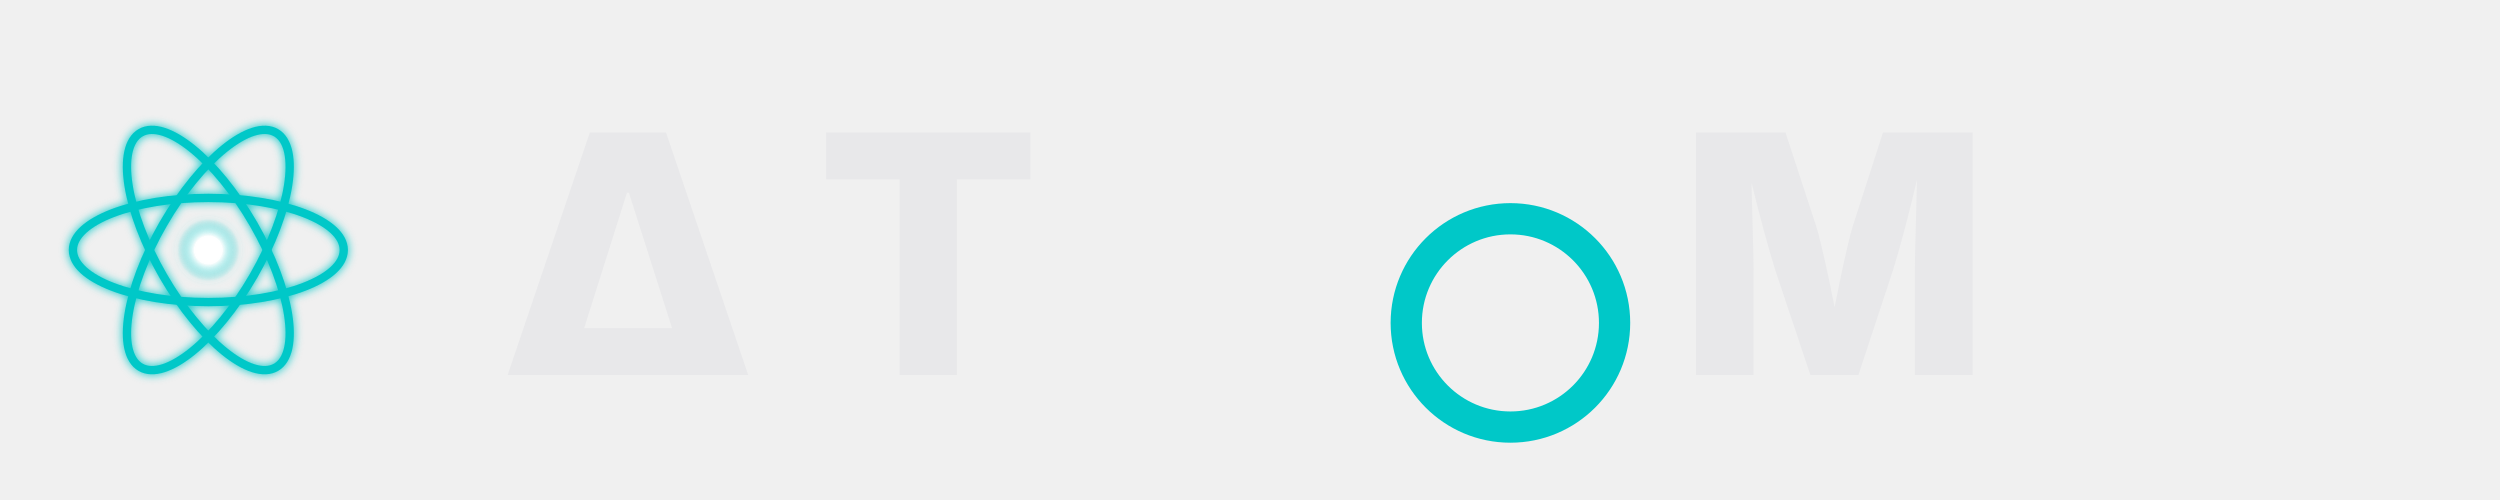
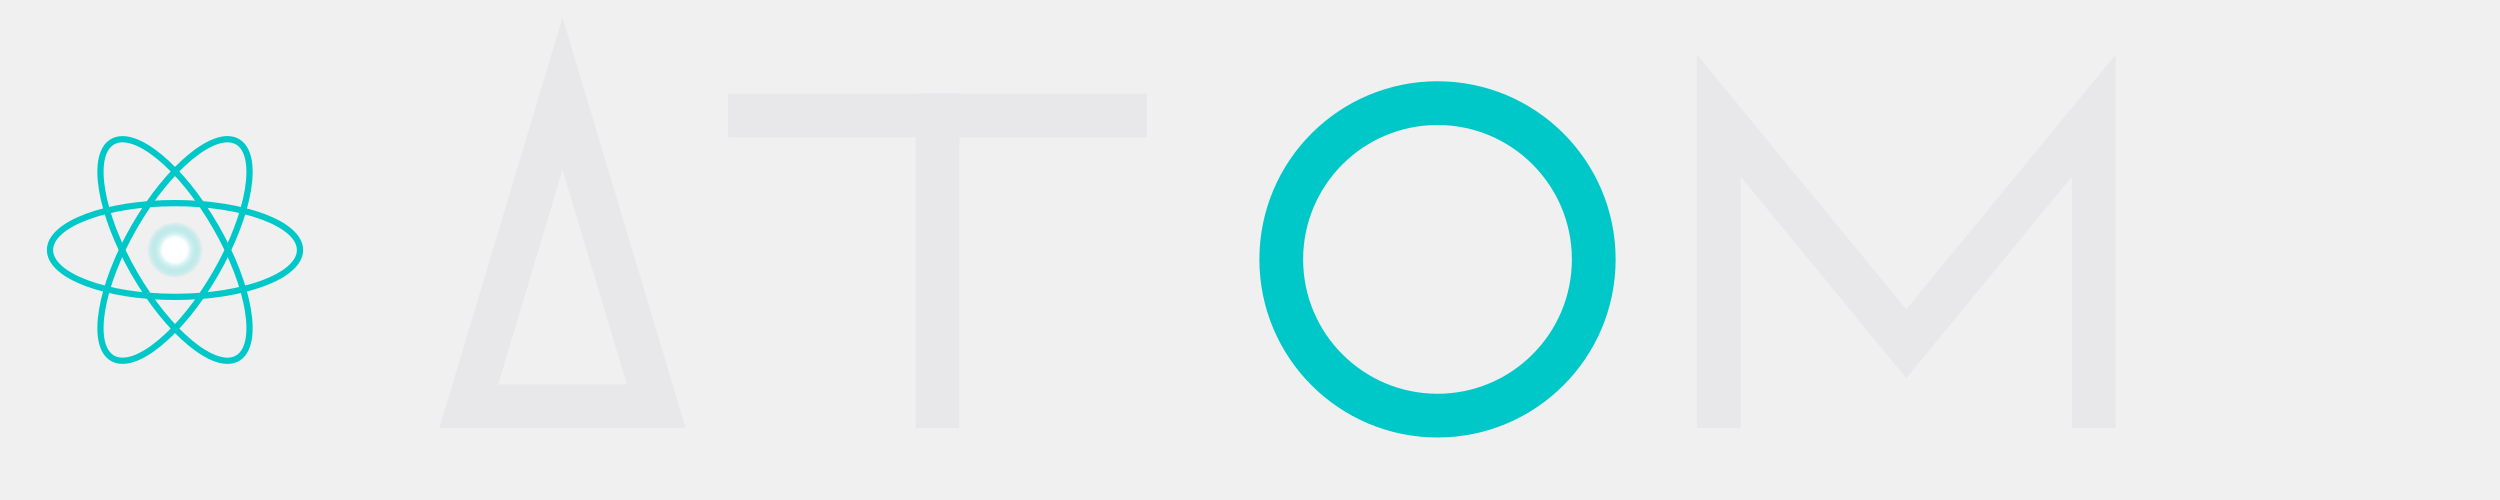
- <svg xmlns="http://www.w3.org/2000/svg" viewBox="0 0 480 96" role="img" aria-labelledby="atom-lk-title atom-lk-desc" width="480" height="96">
+ <svg xmlns="http://www.w3.org/2000/svg" viewBox="0 0 800 160" role="img" aria-labelledby="atom-lk-title atom-lk-desc" width="800" height="160">
  <defs>
    <radialGradient id="lk-nucleus" cx="50%" cy="50%" r="50%">
      <stop offset="0%" stop-color="#ffffff" stop-opacity="1" />
      <stop offset="45%" stop-color="#ffffff" stop-opacity="0.85" />
      <stop offset="100%" stop-color="#00c8c8" stop-opacity="0" />
    </radialGradient>
-     <filter id="lk-glow" x="-50%" y="-50%" width="200%" height="200%">
-       <feGaussianBlur stdDeviation="0.9" result="blur" />
-       <feMerge>
-         <feMergeNode in="blur" />
-         <feMergeNode in="SourceGraphic" />
-       </feMerge>
-     </filter>
-     <style>
-       .wm { font-family: 'Cabinet Grotesk', 'Satoshi', 'Inter', system-ui, sans-serif; font-weight: 800; font-size: 64px; letter-spacing: -0.02em; fill: #e8e8ea; }
-     </style>
  </defs>
-   <g transform="translate(8 16)" filter="url(#lk-glow)">
-     <g fill="none" stroke="#00c8c8" stroke-width="1.6">
-       <ellipse cx="32" cy="32" rx="26" ry="10" />
-       <ellipse cx="32" cy="32" rx="26" ry="10" transform="rotate(60 32 32)" />
-       <ellipse cx="32" cy="32" rx="26" ry="10" transform="rotate(120 32 32)" />
+   <g transform="translate(8 32)">
+     <g fill="none" stroke="#00c8c8" stroke-width="2">
+       <ellipse cx="48" cy="48" rx="40" ry="15" />
+       <ellipse cx="48" cy="48" rx="40" ry="15" transform="rotate(60 48 48)" />
+       <ellipse cx="48" cy="48" rx="40" ry="15" transform="rotate(120 48 48)" />
    </g>
-     <circle cx="32" cy="32" r="6" fill="url(#lk-nucleus)" />
-     <circle cx="32" cy="32" r="2.4" fill="#ffffff" />
+     <circle cx="48" cy="48" r="9" fill="url(#lk-nucleus)" />
+     <circle cx="48" cy="48" r="3.6" fill="#ffffff" />
  </g>
-   <g transform="translate(96 0)">
-     <text class="wm" x="0" y="72">Δ T</text>
-     <text class="wm" x="226" y="72">M</text>
-     <g transform="translate(172 40)">
-       <circle cx="22" cy="22" r="20" fill="none" stroke="#00c8c8" stroke-width="6" />
-     </g>
+   <g transform="translate(140 0)" fill="none" stroke-linecap="square" stroke-linejoin="miter">
+     <polygon points="70,130 10,130 40,30" stroke="#e8e8ea" stroke-width="14" />
+     <line x1="100" y1="37" x2="220" y2="37" stroke="#e8e8ea" stroke-width="14" />
+     <line x1="160" y1="37" x2="160" y2="130" stroke="#e8e8ea" stroke-width="14" />
+     <circle cx="320" cy="83" r="50" stroke="#00c8c8" stroke-width="14" />
+     <polyline points="410,130 410,37 470,110 530,37 530,130" stroke="#e8e8ea" stroke-width="14" />
  </g>
</svg>
